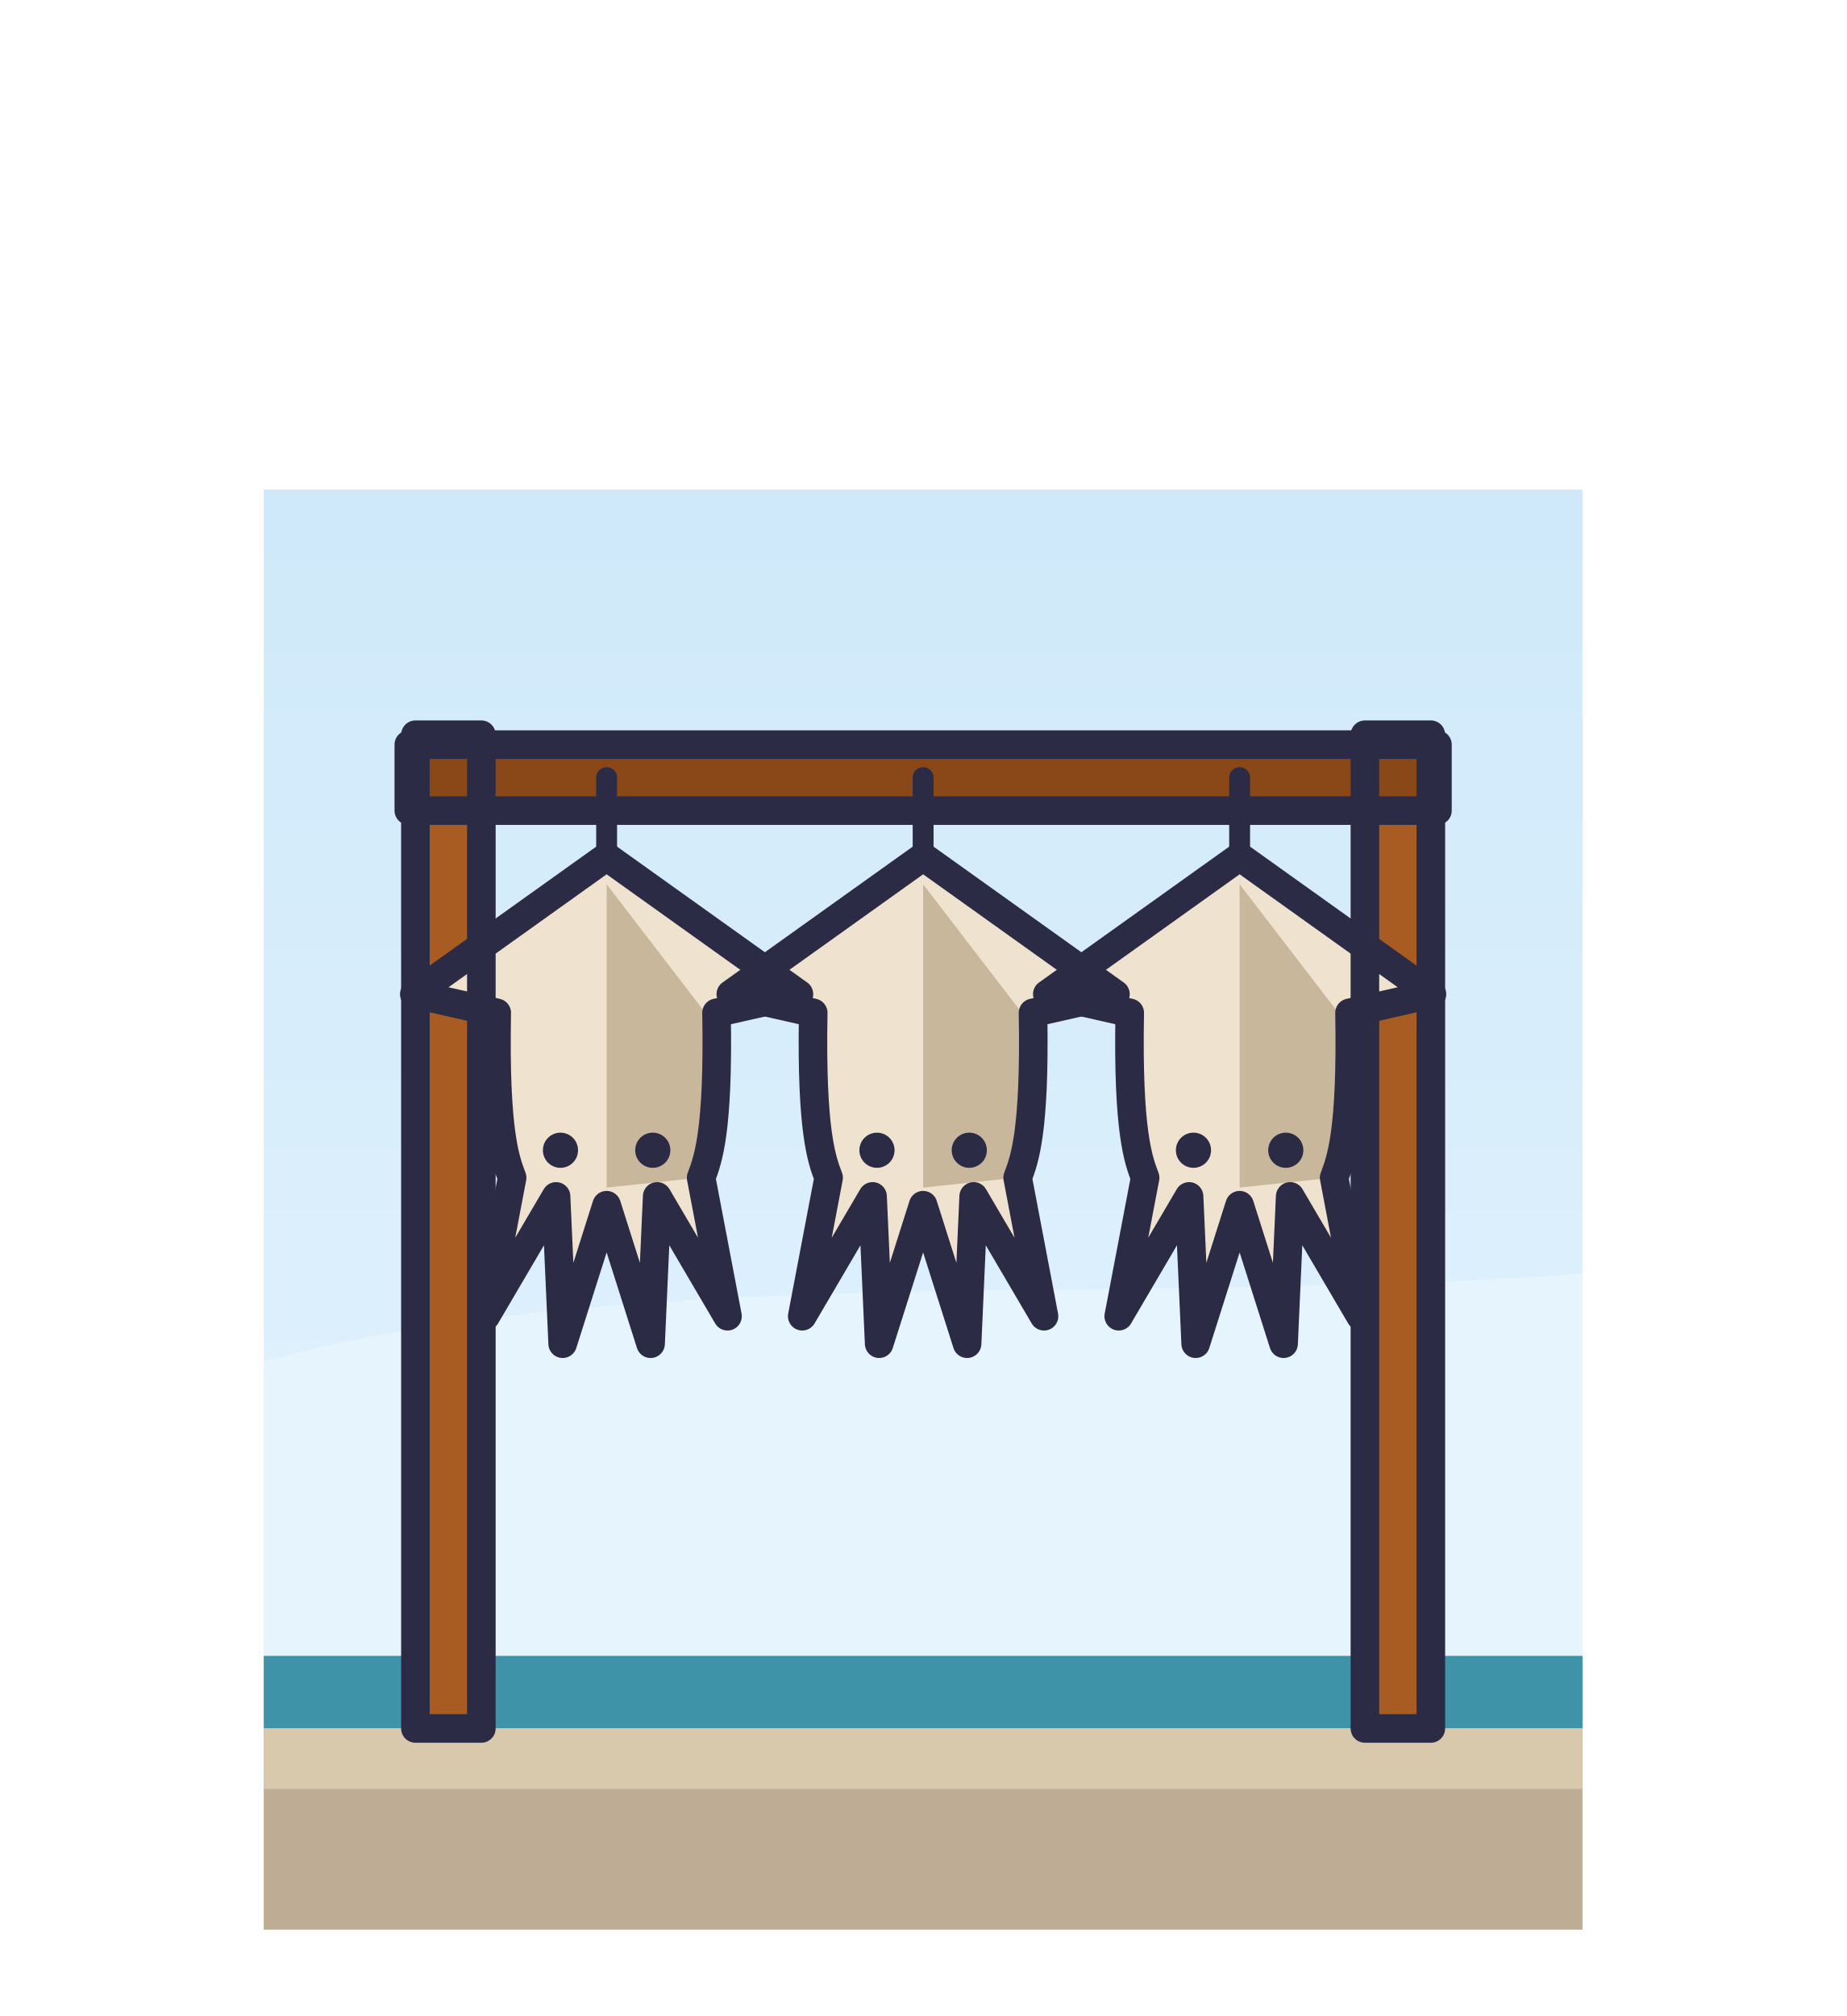
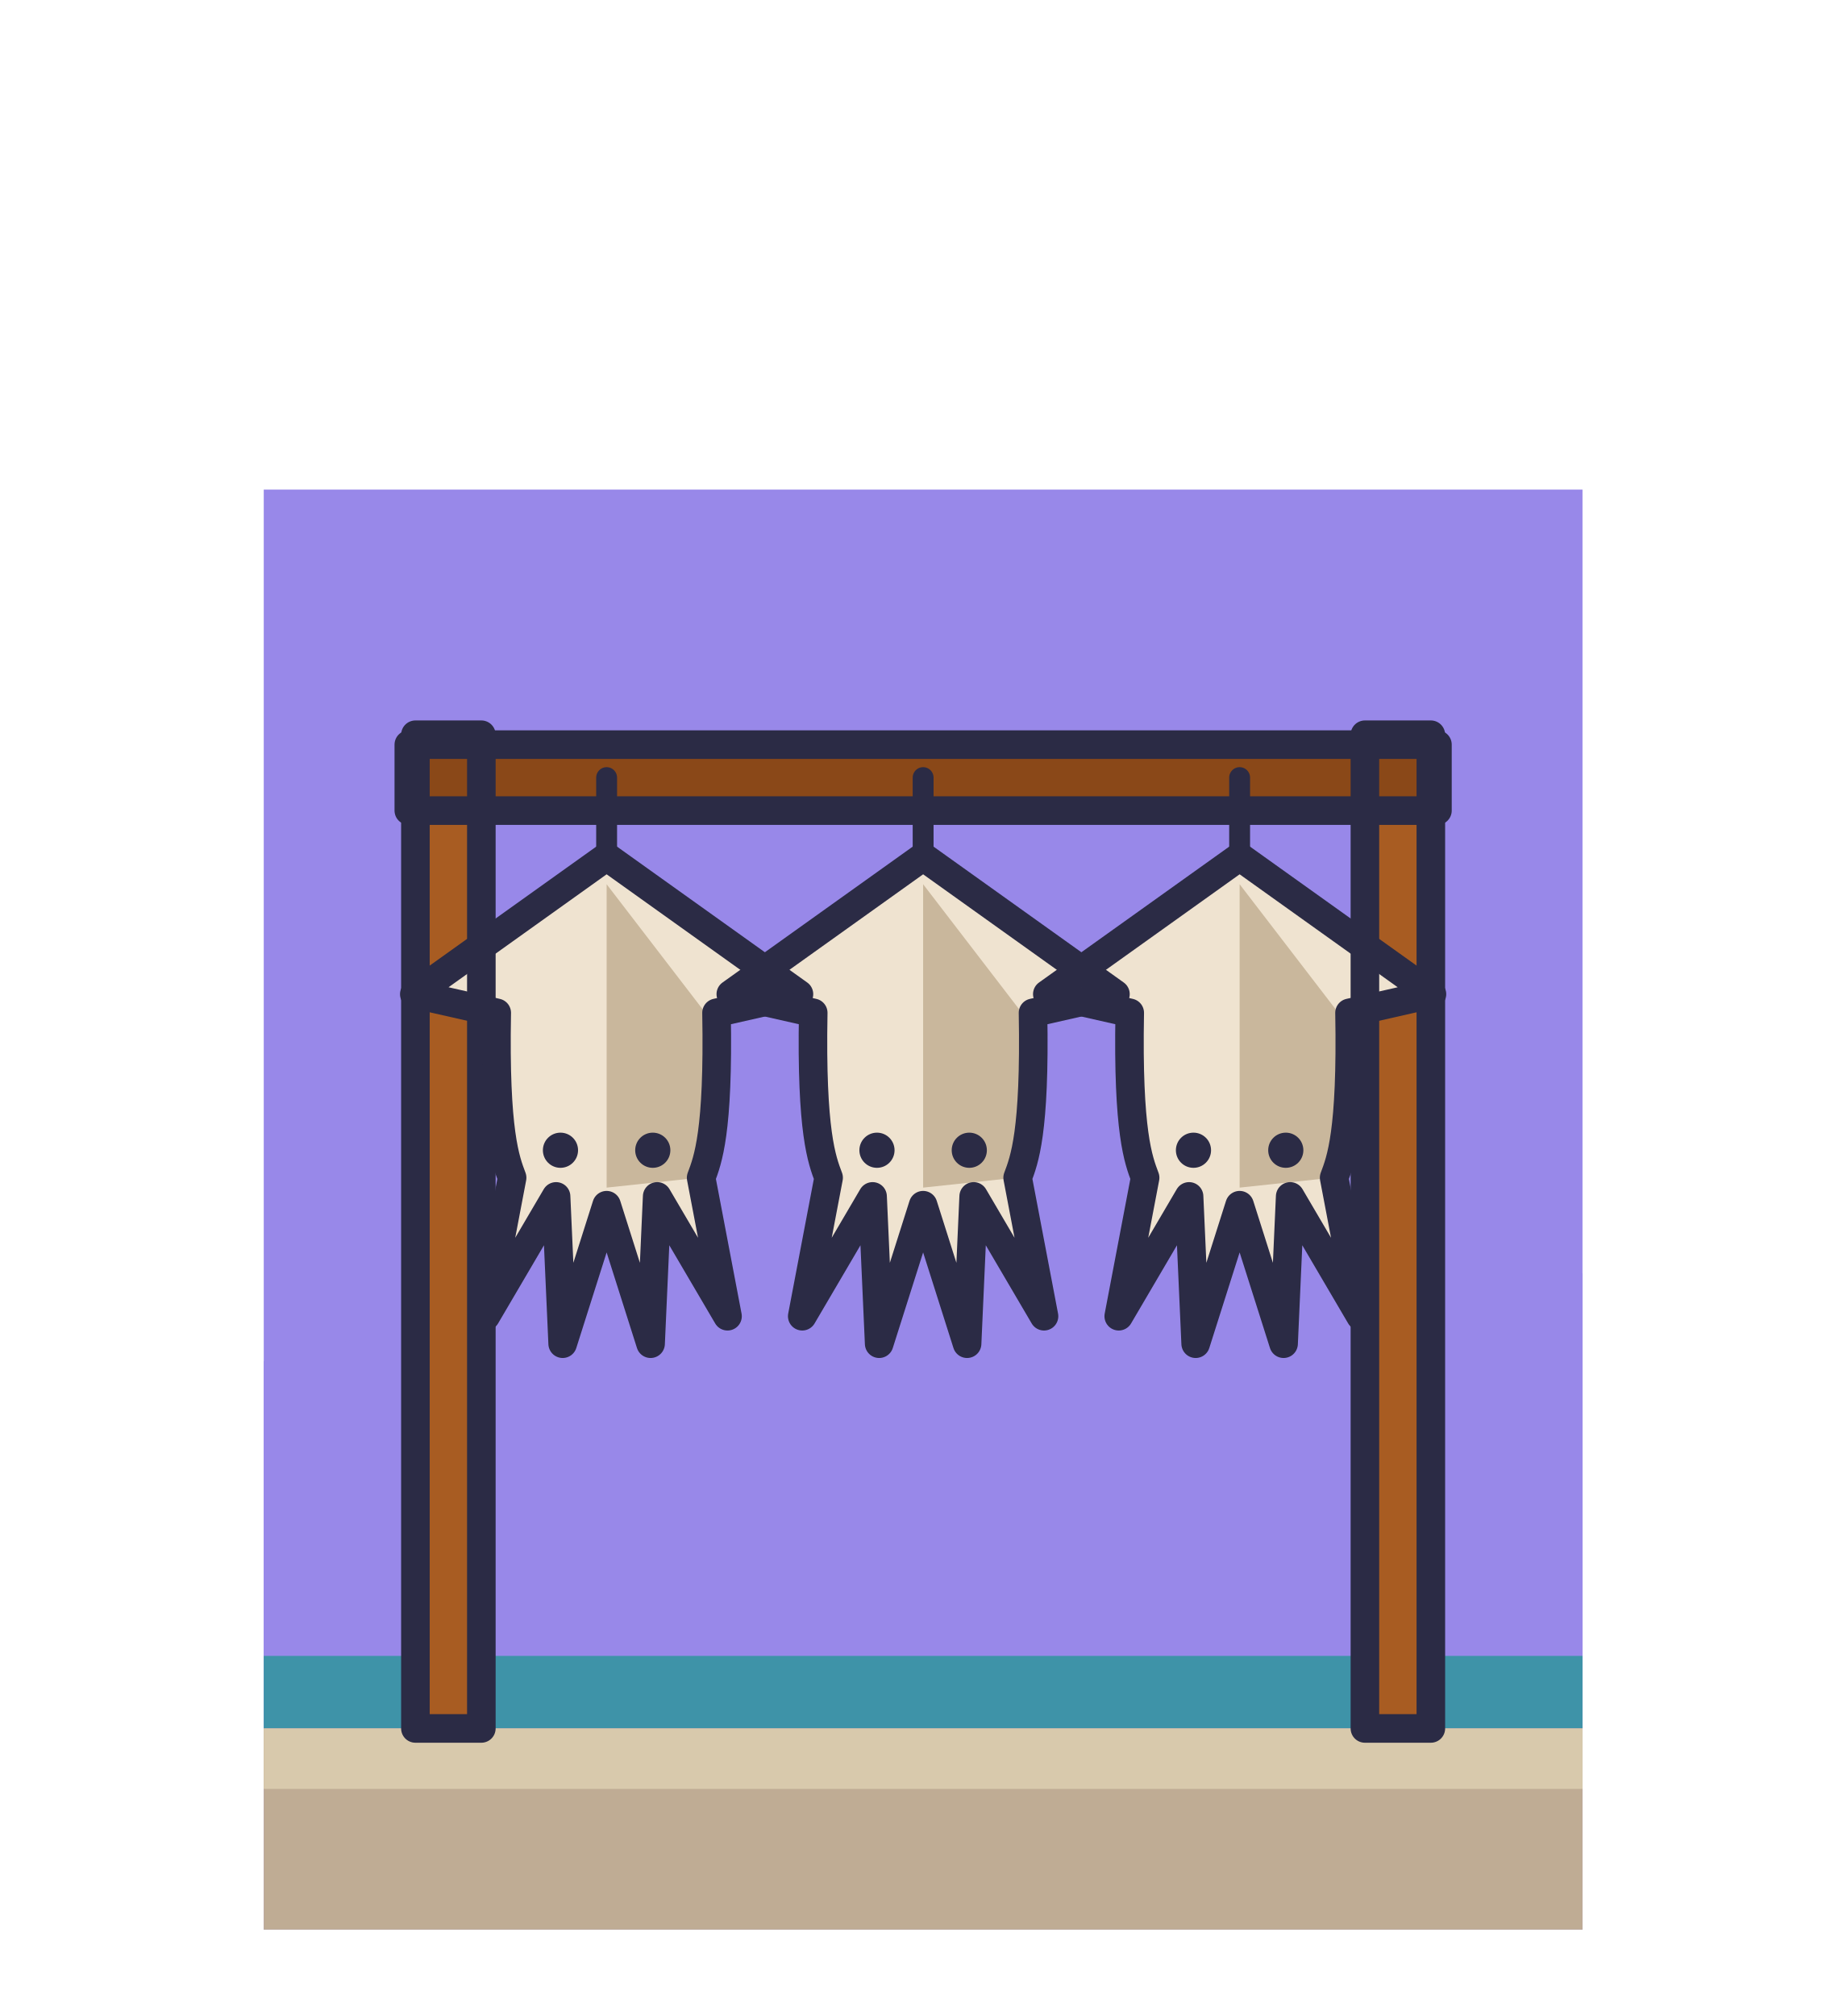
<svg xmlns="http://www.w3.org/2000/svg" viewBox="-24.00 -44.54 168.00 183.40" width="120" height="131" role="img" aria-label="동해 오징어 건조대" data-landmark="murreung-valley">
  <defs>
    <linearGradient id="sky" x1="0" y1="0" x2="0" y2="1">
-       <stop offset="0" stop-color="#CFE9FA" />
-       <stop offset="1" stop-color="#E6F4FD" />
+       <stop offset="0" stop-color="#9888E9" />
+       <stop offset="1" stop-color="#9888E9" />
    </linearGradient>
  </defs>
  <rect width="120" height="131" fill="url(#sky)" />
-   <path d="M0,79.3 C33.6,70.1 81.6,74.3 120.0,71.3 L120.0,112.7 L0,112.7 Z" fill="#E6F4FD" opacity="1" />
+   <path d="M0,79.3 C33.6,70.1 81.6,74.3 120.0,71.3 L120.0,112.7 L0,112.7 Z" fill="#9888E9" opacity="1" />
  <rect y="106.1" width="120" height="6.6" fill="#3E93A8" />
  <rect y="112.7" width="120" height="18.3" fill="#BFAC94" />
  <rect y="112.7" width="120" height="5.5" fill="#D8C9AC" />
  <path d="M13.8,22.3 L19.8,22.3 L19.8,112.7 L13.8,112.7 Z" fill="#A85C22" />
  <path d="M100.2,22.3 L106.2,22.3 L106.2,112.7 L100.2,112.7 Z" fill="#A85C22" />
  <path d="M13.2,23.2 L106.8,23.2 L106.8,29.2 L13.2,29.2 Z" fill="#8A4818" />
  <path d="M31.2,26.2 L31.2,35.9" fill="none" stroke="#2B2B45" stroke-width="1.9" stroke-linecap="round" />
  <path d="M31.2,33.4 L48.7,45.9 L41.2,47.6 C41.4,58.5 40.4,61.0 39.8,62.6 L42.2,75.2 L35.8,64.3 L35.2,77.7 L31.2,65.1 L27.2,77.7 L26.6,64.3 L20.2,75.2 L22.6,62.6 C22.0,61.0 21.0,58.5 21.2,47.6 L13.7,45.9 Z" fill="#EFE3D0" />
  <path d="M31.2,35.9 L40.8,48.4 C41.2,58.5 40.2,60.1 39.6,62.6 L31.2,63.5 Z" fill="#C9B79C" />
  <circle cx="27.0" cy="60.1" r="1.6" fill="#2B2B45" />
  <circle cx="35.4" cy="60.1" r="1.6" fill="#2B2B45" />
  <path d="M60.0,26.2 L60.0,35.9" fill="none" stroke="#2B2B45" stroke-width="1.9" stroke-linecap="round" />
  <path d="M60.0,33.4 L77.5,45.9 L70.0,47.6 C70.2,58.5 69.2,61.0 68.6,62.6 L71.0,75.2 L64.6,64.3 L64.0,77.7 L60.0,65.1 L56.0,77.7 L55.4,64.3 L49.0,75.2 L51.4,62.6 C50.8,61.0 49.8,58.5 50.0,47.6 L42.5,45.9 Z" fill="#EFE3D0" />
  <path d="M60.0,35.9 L69.6,48.4 C70.0,58.5 69.0,60.1 68.4,62.6 L60.0,63.5 Z" fill="#C9B79C" />
  <circle cx="55.8" cy="60.1" r="1.6" fill="#2B2B45" />
  <circle cx="64.2" cy="60.1" r="1.6" fill="#2B2B45" />
  <path d="M88.8,26.2 L88.8,35.9" fill="none" stroke="#2B2B45" stroke-width="1.9" stroke-linecap="round" />
  <path d="M88.8,33.4 L106.3,45.9 L98.8,47.6 C99.0,58.5 98.0,61.0 97.4,62.6 L99.8,75.2 L93.4,64.3 L92.8,77.7 L88.8,65.1 L84.8,77.7 L84.2,64.3 L77.8,75.2 L80.2,62.6 C79.6,61.0 78.6,58.5 78.8,47.6 L71.3,45.9 Z" fill="#EFE3D0" />
  <path d="M88.8,35.9 L98.4,48.4 C98.8,58.5 97.8,60.1 97.2,62.6 L88.8,63.5 Z" fill="#C9B79C" />
  <circle cx="84.6" cy="60.1" r="1.6" fill="#2B2B45" />
  <circle cx="93.0" cy="60.1" r="1.6" fill="#2B2B45" />
  <g fill="none" stroke="#2B2B45" stroke-width="2.6" stroke-linejoin="round" stroke-linecap="round">
    <path d="M13.8,22.3 L19.8,22.3 L19.8,112.7 L13.8,112.7 Z" />
    <path d="M100.2,22.3 L106.2,22.3 L106.2,112.7 L100.2,112.7 Z" />
    <path d="M13.2,23.2 L106.8,23.2 L106.8,29.2 L13.2,29.2 Z" />
    <path d="M31.2,33.4 L48.7,45.9 L41.2,47.6 C41.4,58.5 40.4,61.0 39.8,62.6 L42.2,75.2 L35.8,64.3 L35.2,77.7 L31.2,65.1 L27.2,77.7 L26.6,64.3 L20.2,75.2 L22.6,62.6 C22.0,61.0 21.0,58.5 21.2,47.6 L13.7,45.9 Z" />
    <path d="M60.0,33.4 L77.5,45.9 L70.0,47.6 C70.2,58.5 69.2,61.0 68.6,62.6 L71.0,75.2 L64.6,64.3 L64.0,77.7 L60.0,65.1 L56.0,77.7 L55.4,64.3 L49.0,75.2 L51.4,62.6 C50.8,61.0 49.8,58.5 50.0,47.6 L42.5,45.9 Z" />
    <path d="M88.8,33.4 L106.3,45.9 L98.8,47.6 C99.0,58.5 98.0,61.0 97.4,62.6 L99.8,75.2 L93.4,64.3 L92.8,77.7 L88.8,65.1 L84.8,77.7 L84.2,64.3 L77.8,75.2 L80.2,62.6 C79.6,61.0 78.6,58.5 78.8,47.6 L71.3,45.9 Z" />
  </g>
</svg>
